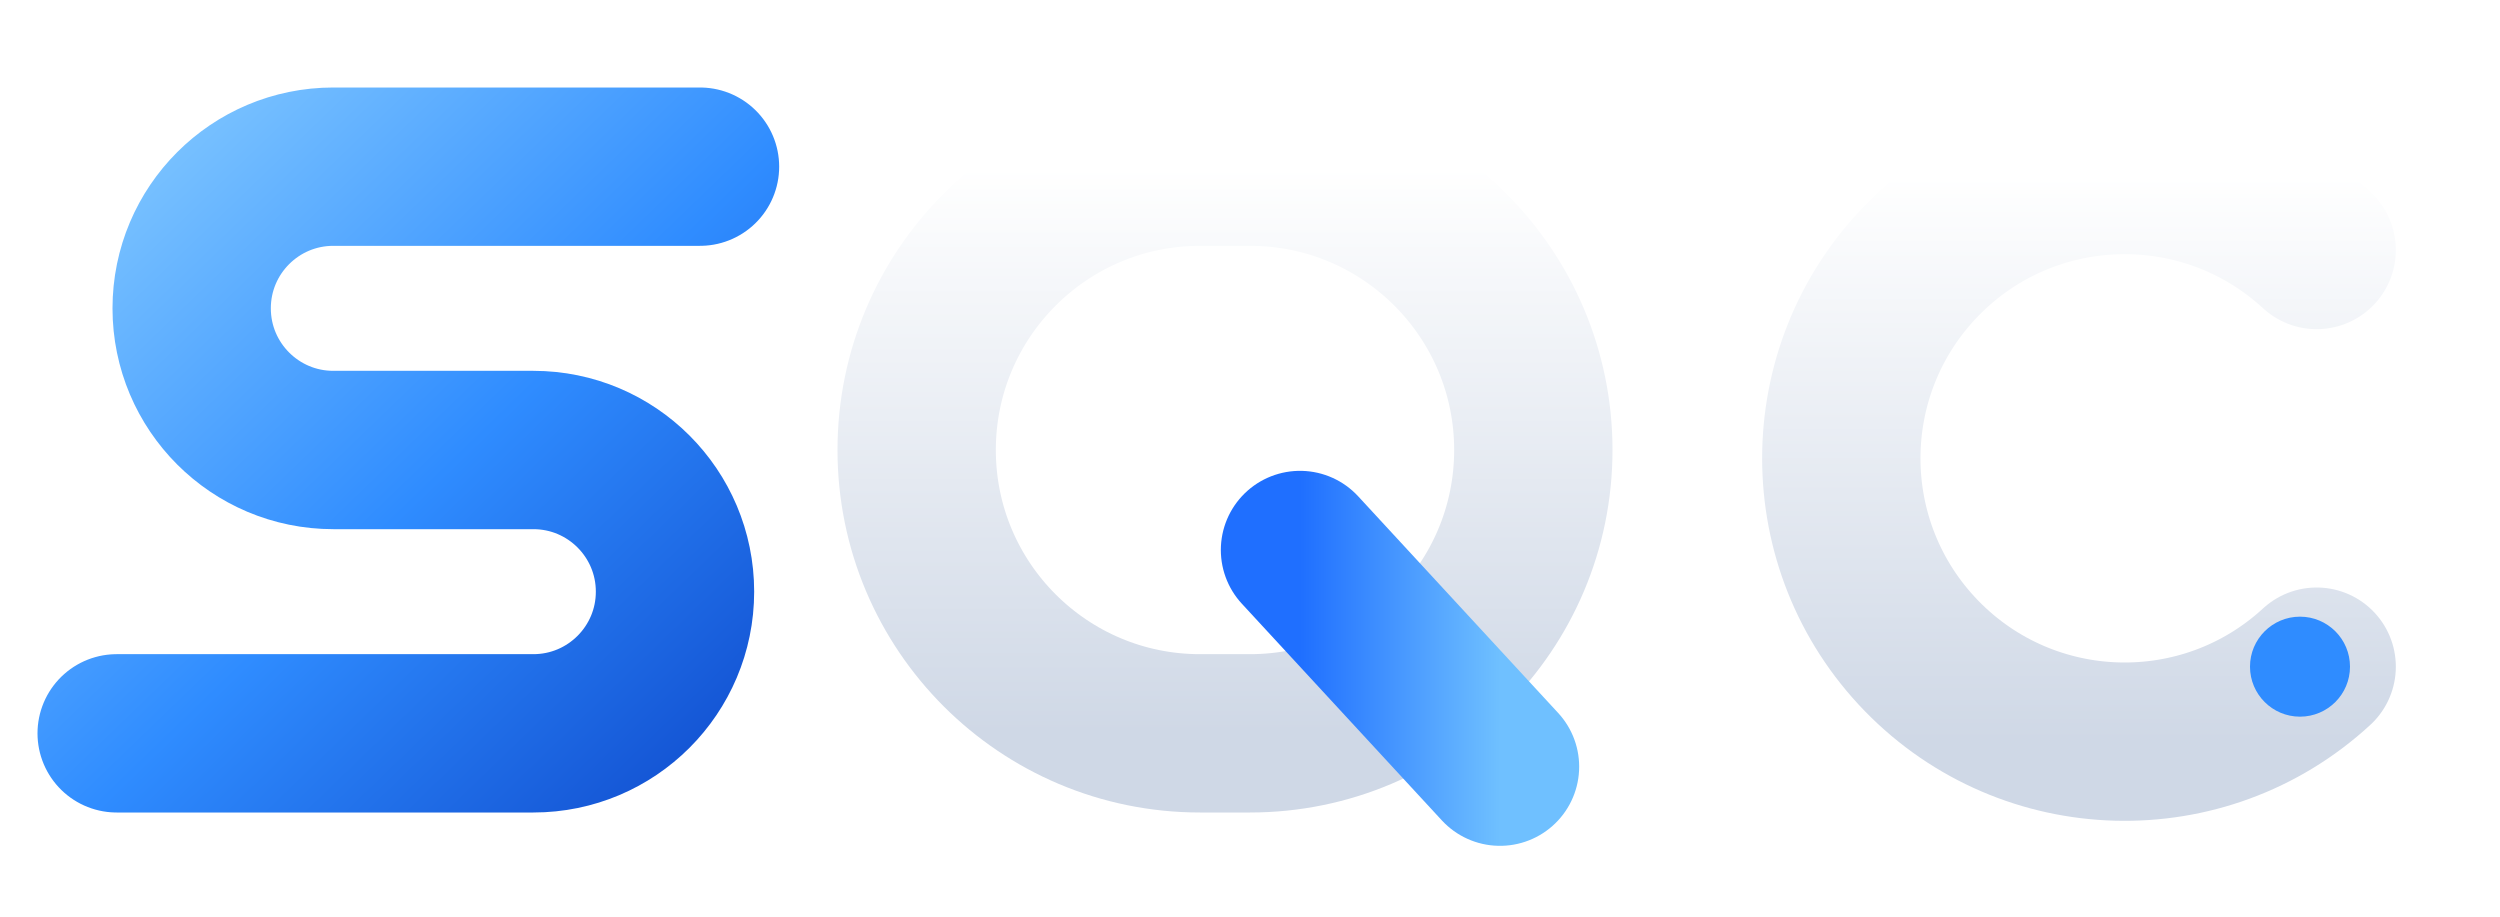
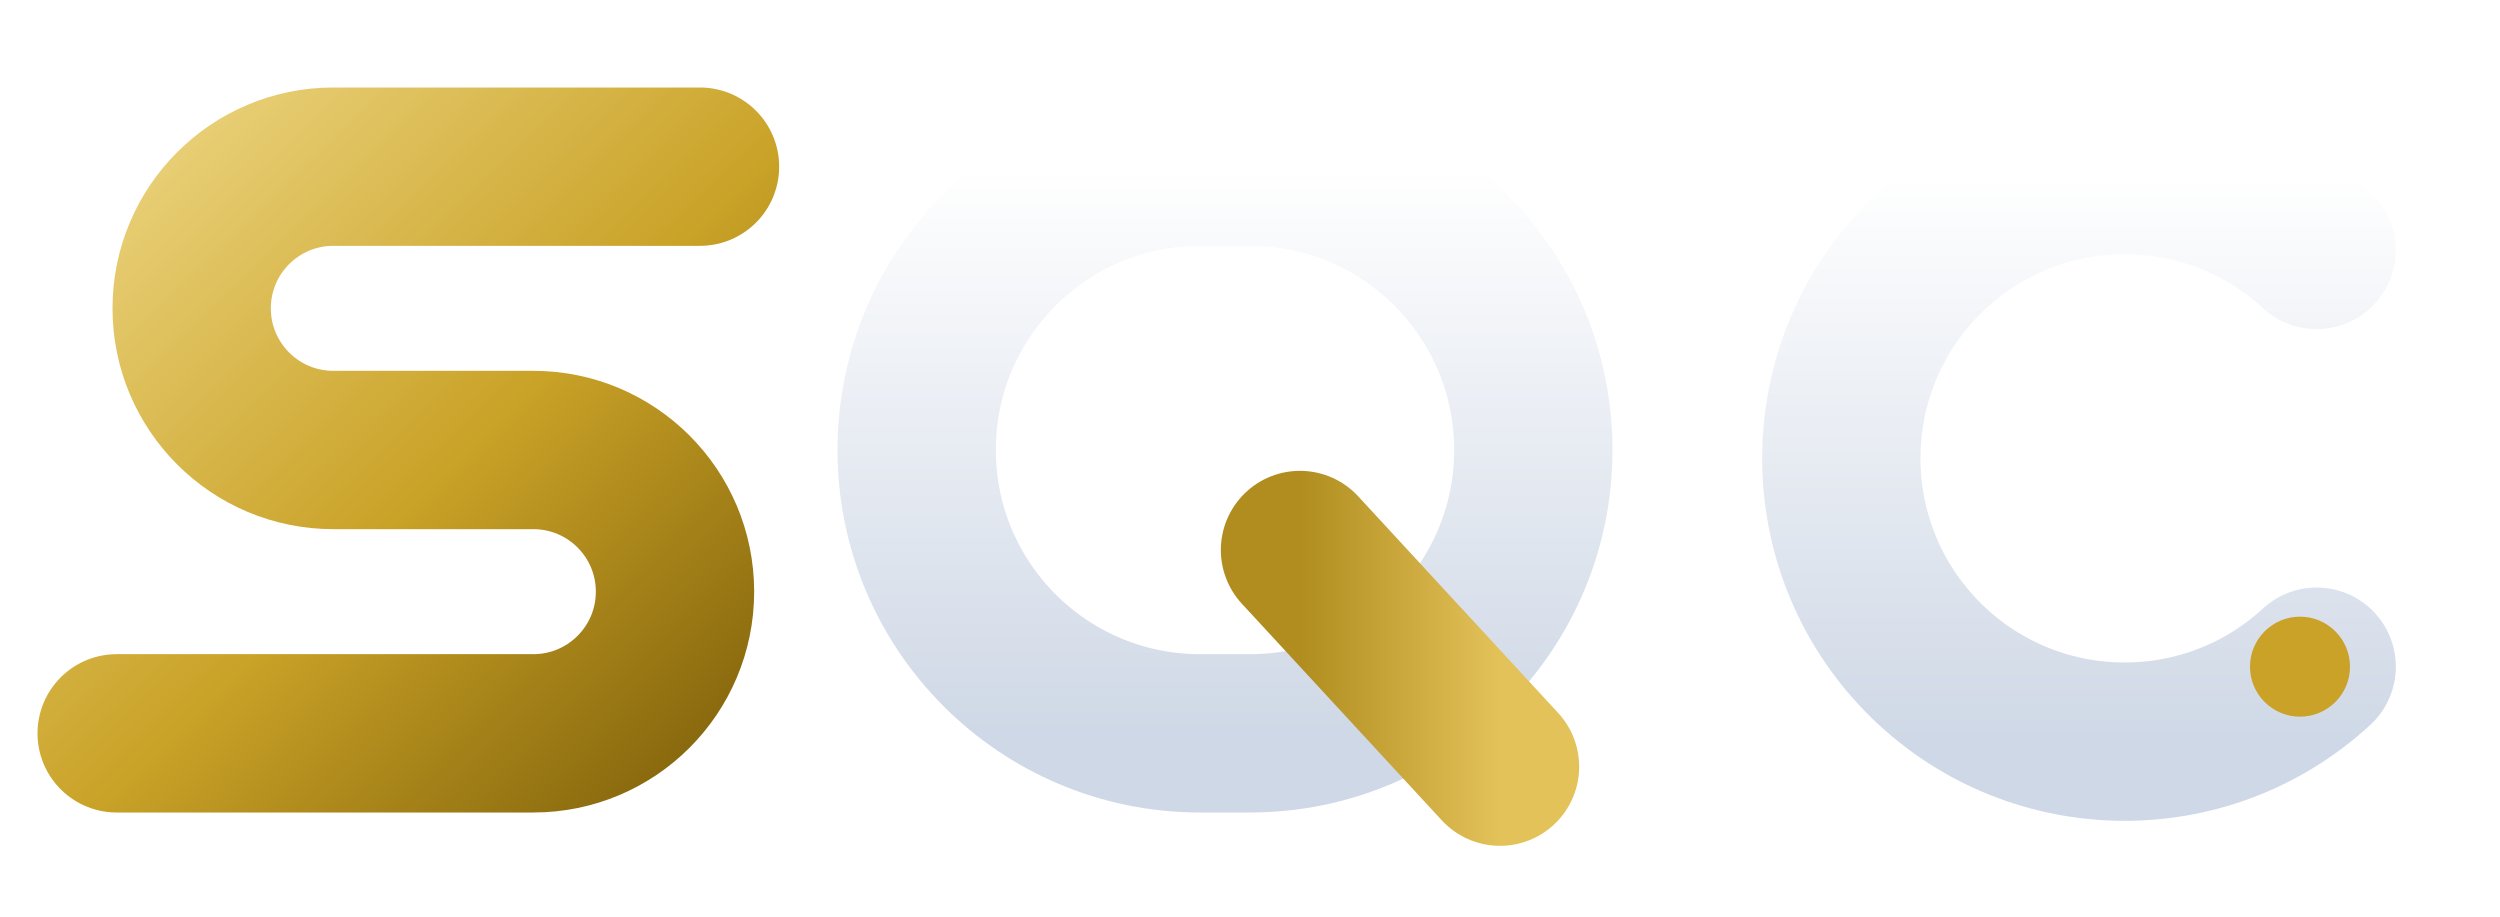
<svg xmlns="http://www.w3.org/2000/svg" viewBox="0 0 300 110" role="img" aria-label="SQC">
  <defs>
    <linearGradient id="s" x1="0" y1="0" x2="1" y2="1">
-       <stop offset="0" stop-color="#7cc4ff" />
-       <stop offset=".55" stop-color="#2f8cff" />
-       <stop offset="1" stop-color="#1557d6" />
+       <stop offset="0" stop-color="#ead17a" />
+       <stop offset=".55" stop-color="#c9a227" />
+       <stop offset="1" stop-color="#8a6a0e" />
    </linearGradient>
    <linearGradient id="w" x1="0" y1="0" x2="0" y2="1">
      <stop offset="0" stop-color="#ffffff" />
      <stop offset="1" stop-color="#cfd8e6" />
    </linearGradient>
    <linearGradient id="a" x1="0" y1="0" x2="1" y2="0">
-       <stop offset="0" stop-color="#1f6fff" />
-       <stop offset="1" stop-color="#6fc0ff" />
+       <stop offset="0" stop-color="#b08d1e" />
+       <stop offset="1" stop-color="#e3c25a" />
    </linearGradient>
  </defs>
  <g fill="none" stroke-linecap="round" stroke-linejoin="round" stroke-width="19">
    <path stroke="url(#s)" d="M84 20H40a17 17 0 0 0 0 34h24a17 17 0 0 1 0 34H14" />
    <path stroke="url(#w)" d="M150 20a34 34 0 1 0 0 68h6a34 34 0 0 0 0-68z" transform="translate(-6 0)" />
    <path stroke="url(#a)" d="M156 66l24 26" />
    <path stroke="url(#w)" d="M284 30a34 34 0 1 0 0 50" transform="translate(-6 0)" />
  </g>
-   <circle cx="276" cy="80" r="6" fill="#2f8cff" />
+   <circle cx="276" cy="80" r="6" fill="#c9a227" />
</svg>
